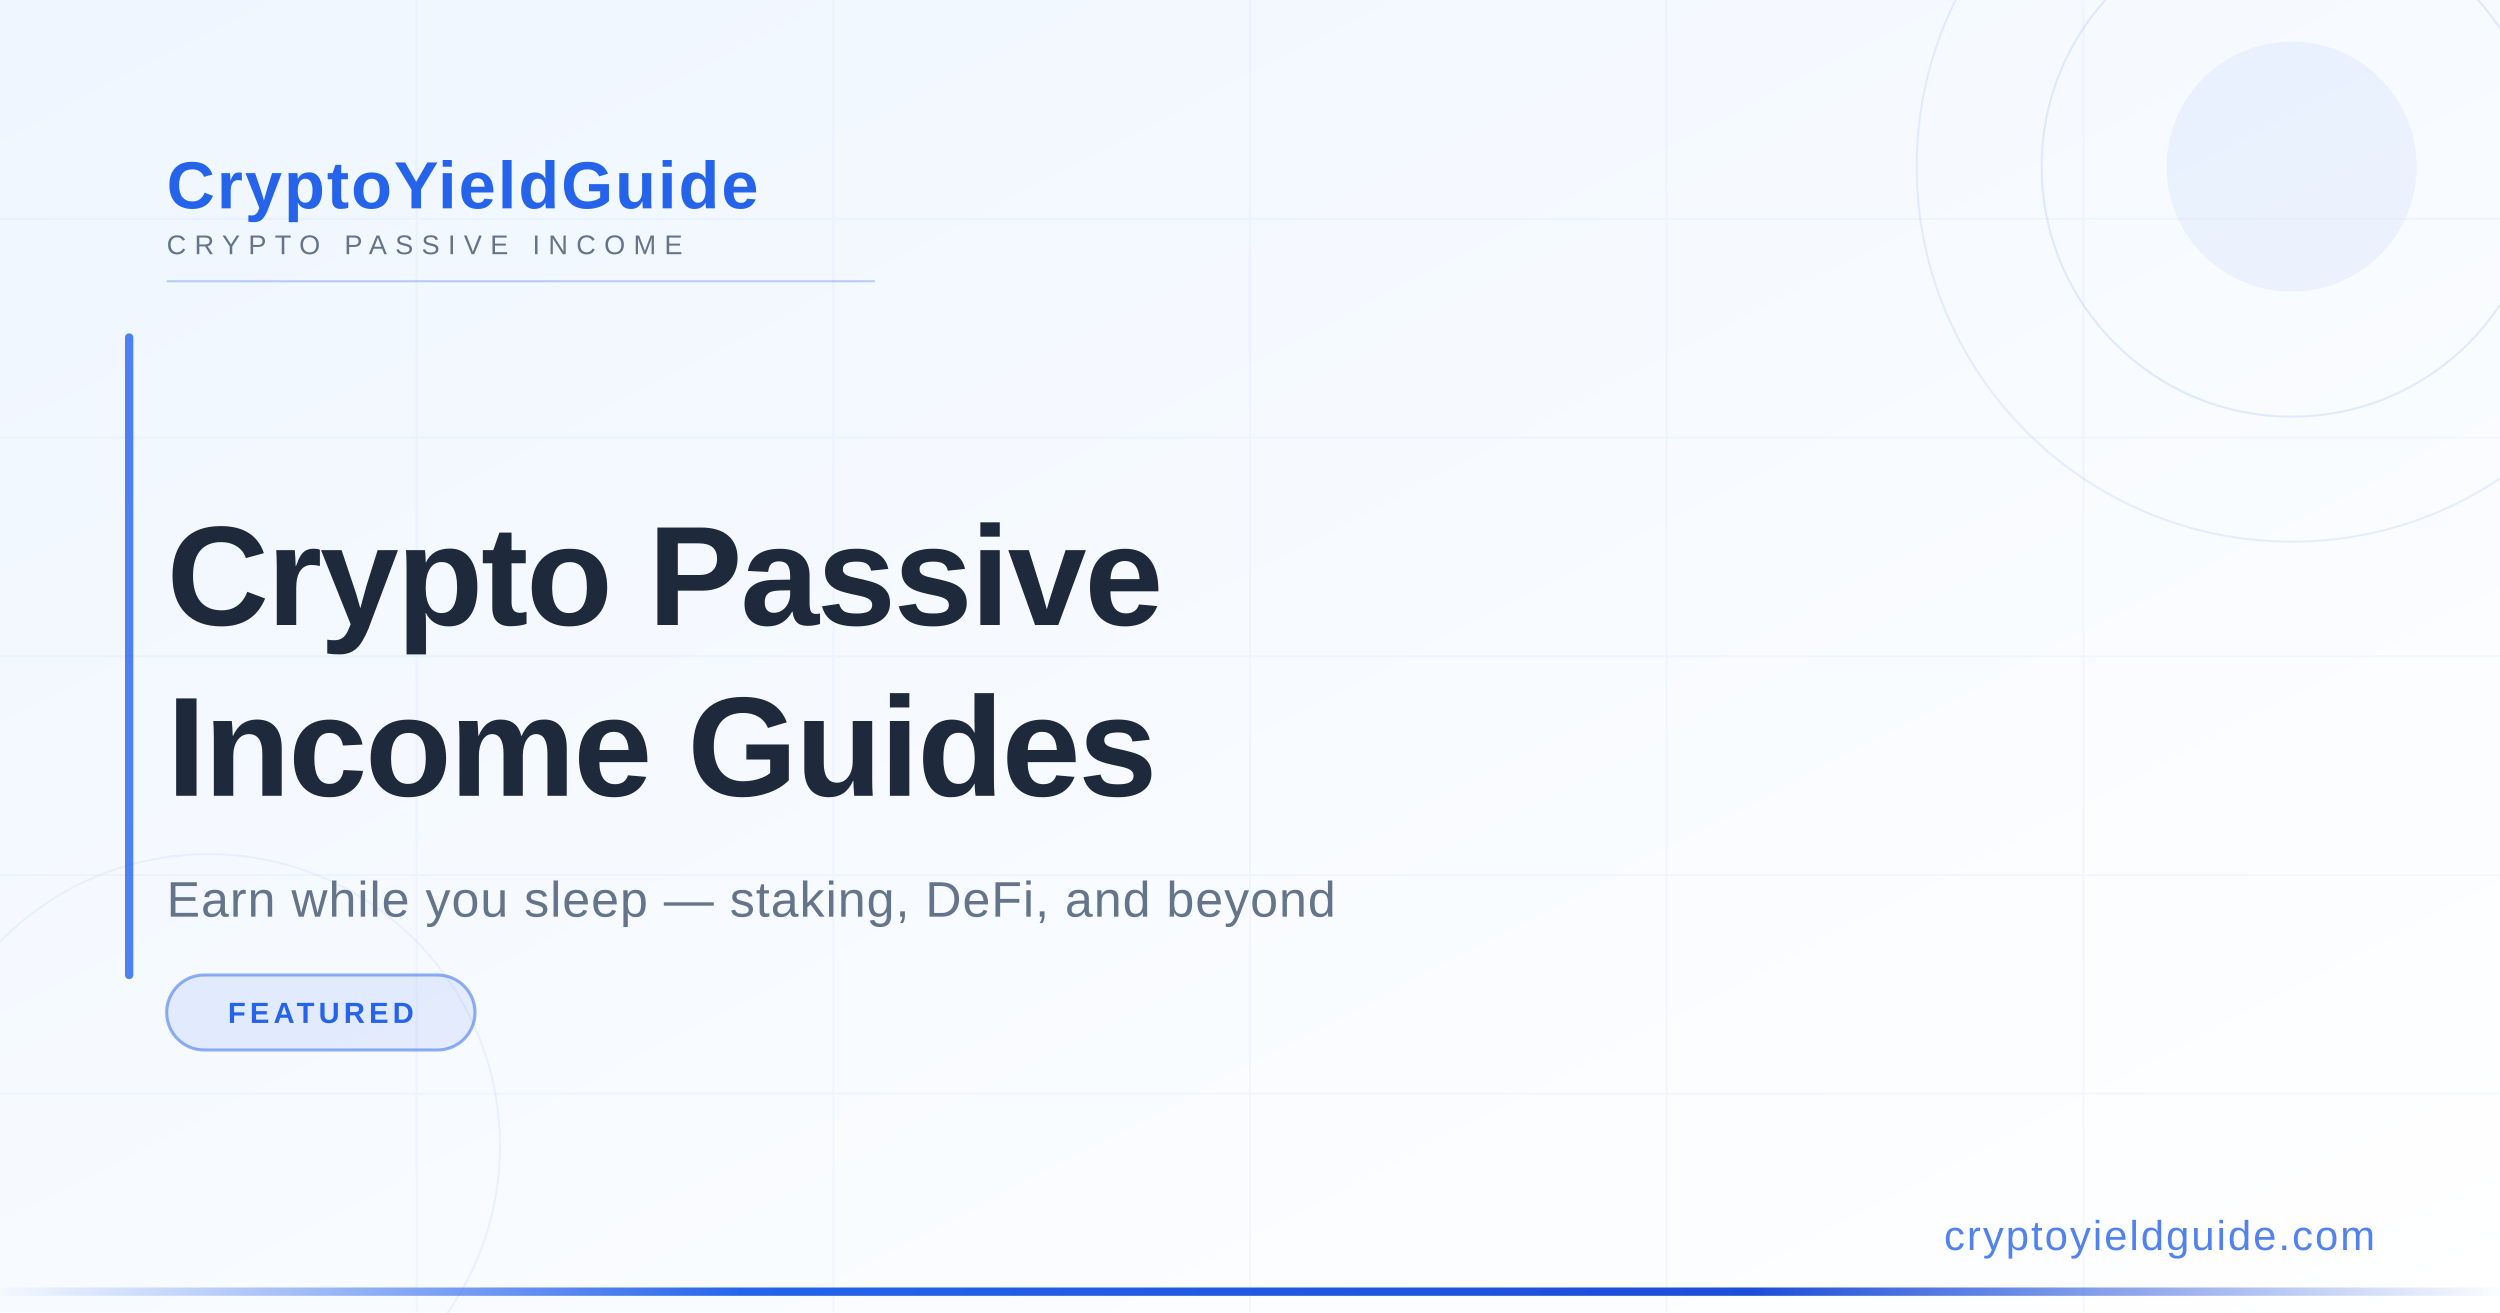
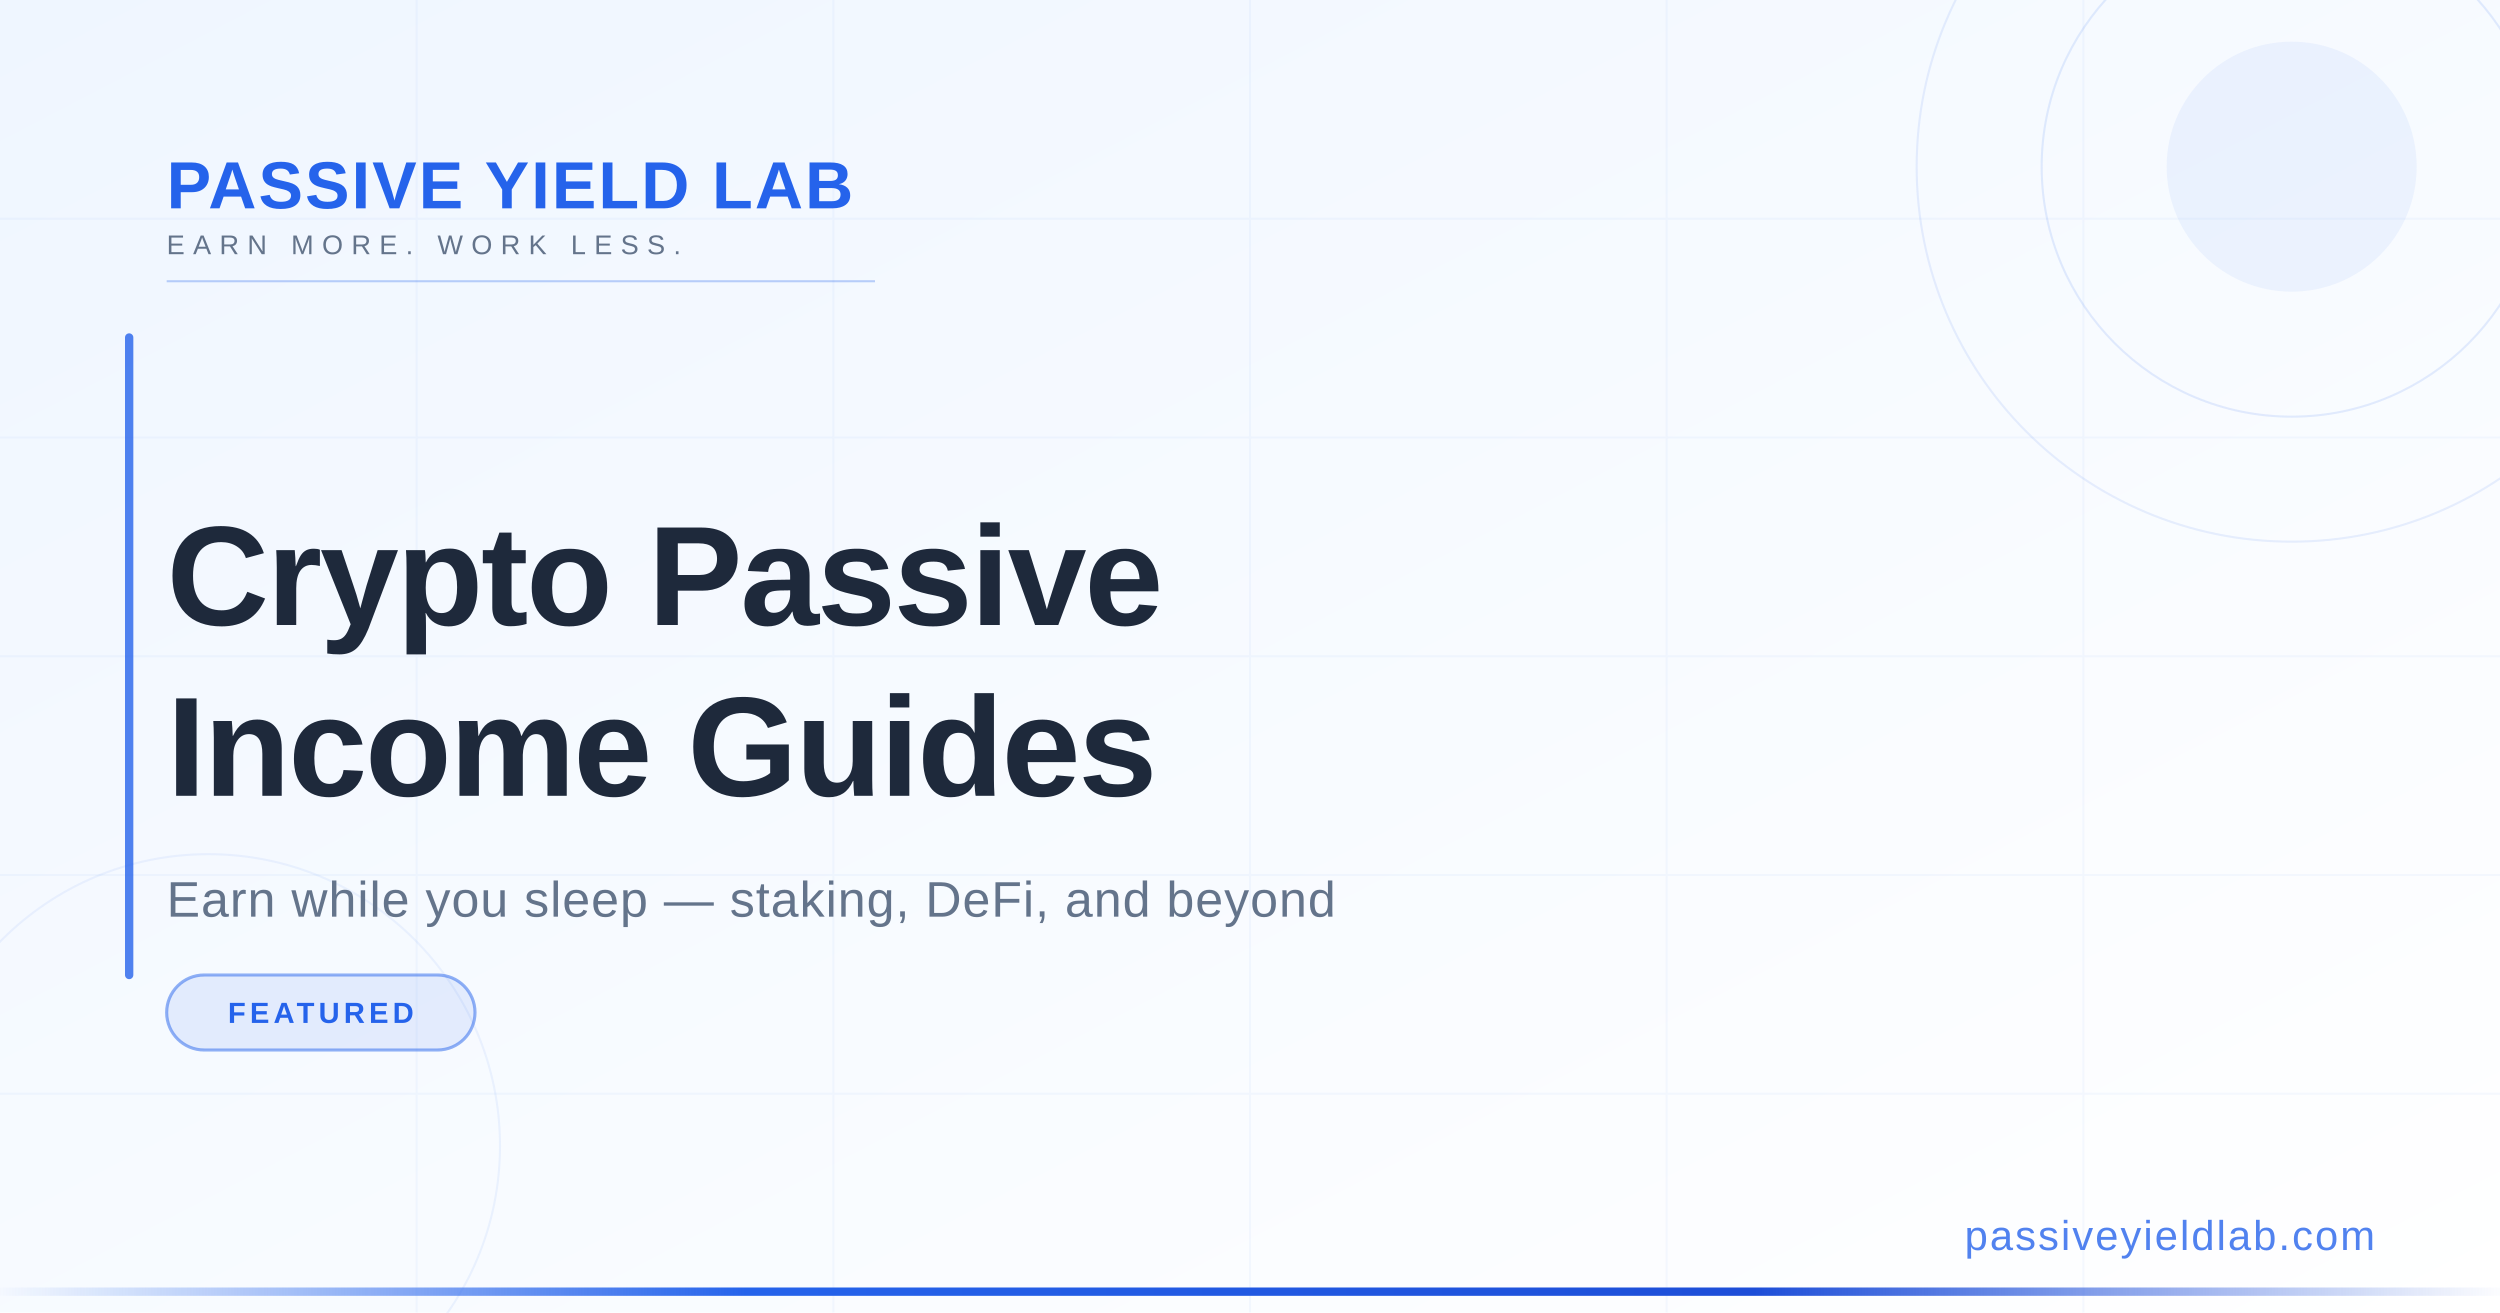
<svg xmlns="http://www.w3.org/2000/svg" width="1200" height="630" viewBox="0 0 1200 630">
  <defs>
    <linearGradient id="bgGrad" x1="0%" y1="0%" x2="100%" y2="100%">
      <stop offset="0%" style="stop-color:#EFF6FF;stop-opacity:1" />
      <stop offset="100%" style="stop-color:#FFFFFF;stop-opacity:1" />
    </linearGradient>
    <linearGradient id="bottomLine" x1="0%" y1="0%" x2="100%" y2="0%">
      <stop offset="0%" style="stop-color:#2563EB;stop-opacity:0" />
      <stop offset="30%" style="stop-color:#2563EB;stop-opacity:1" />
      <stop offset="70%" style="stop-color:#1D4ED8;stop-opacity:1" />
      <stop offset="100%" style="stop-color:#1D4ED8;stop-opacity:0" />
    </linearGradient>
  </defs>
  <rect width="1200" height="630" fill="url(#bgGrad)" />
  <g opacity="0.04" stroke="#2563EB" stroke-width="1">
    <line x1="0" y1="105" x2="1200" y2="105" />
    <line x1="0" y1="210" x2="1200" y2="210" />
    <line x1="0" y1="315" x2="1200" y2="315" />
    <line x1="0" y1="420" x2="1200" y2="420" />
    <line x1="0" y1="525" x2="1200" y2="525" />
    <line x1="200" y1="0" x2="200" y2="630" />
    <line x1="400" y1="0" x2="400" y2="630" />
    <line x1="600" y1="0" x2="600" y2="630" />
    <line x1="800" y1="0" x2="800" y2="630" />
    <line x1="1000" y1="0" x2="1000" y2="630" />
  </g>
  <circle cx="1100" cy="80" r="180" fill="none" stroke="#2563EB" stroke-width="1" opacity="0.1" />
  <circle cx="1100" cy="80" r="120" fill="none" stroke="#2563EB" stroke-width="1" opacity="0.12" />
  <circle cx="1100" cy="80" r="60" fill="#2563EB" opacity="0.06" />
  <circle cx="100" cy="550" r="140" fill="none" stroke="#2563EB" stroke-width="1" opacity="0.07" />
  <rect x="60" y="160" width="4" height="310" rx="2" fill="#2563EB" opacity="0.8" />
-   <text x="80" y="100" font-family="'Arial Black', Arial, sans-serif" font-size="32" font-weight="900" fill="#2563EB" letter-spacing="1">CryptoYieldGuide</text>
-   <text x="80" y="122" font-family="Arial, sans-serif" font-size="13" fill="#64748B" letter-spacing="4">CRYPTO PASSIVE INCOME</text>
+   <text x="80" y="100" font-family="'Arial Black', Arial, sans-serif" font-size="32" font-weight="900" fill="#2563EB" letter-spacing="1">PASSIVE YIELD LAB</text>
+   <text x="80" y="122" font-family="Arial, sans-serif" font-size="13" fill="#64748B" letter-spacing="4">EARN MORE. WORK LESS.</text>
  <line x1="80" y1="135" x2="420" y2="135" stroke="#2563EB" stroke-width="1" opacity="0.3" />
  <text x="80" y="300" font-family="'Arial Black', Arial, sans-serif" font-size="68" font-weight="900" fill="#1E293B" letter-spacing="-1">Crypto Passive</text>
  <text x="80" y="382" font-family="'Arial Black', Arial, sans-serif" font-size="68" font-weight="900" fill="#1E293B" letter-spacing="-1">Income Guides</text>
  <text x="80" y="440" font-family="Arial, sans-serif" font-size="24" fill="#64748B" letter-spacing="0.5">Earn while you sleep — staking, DeFi, and beyond</text>
  <rect x="80" y="468" width="148" height="36" rx="18" fill="#2563EB" opacity="0.1" />
  <rect x="80" y="468" width="148" height="36" rx="18" fill="none" stroke="#2563EB" stroke-width="1.5" opacity="0.5" />
  <text x="154" y="491" font-family="Arial, sans-serif" font-size="14" fill="#2563EB" text-anchor="middle" letter-spacing="2" font-weight="700">FEATURED</text>
-   <text x="1140" y="600" font-family="Arial, sans-serif" font-size="20" fill="#2563EB" text-anchor="end" opacity="0.8" letter-spacing="1">cryptoyieldguide.com</text>
+   <text x="1140" y="600" font-family="Arial, sans-serif" font-size="20" fill="#2563EB" text-anchor="end" opacity="0.8" letter-spacing="1">passiveyieldlab.com</text>
  <rect x="0" y="618" width="1200" height="4" fill="url(#bottomLine)" />
</svg>
